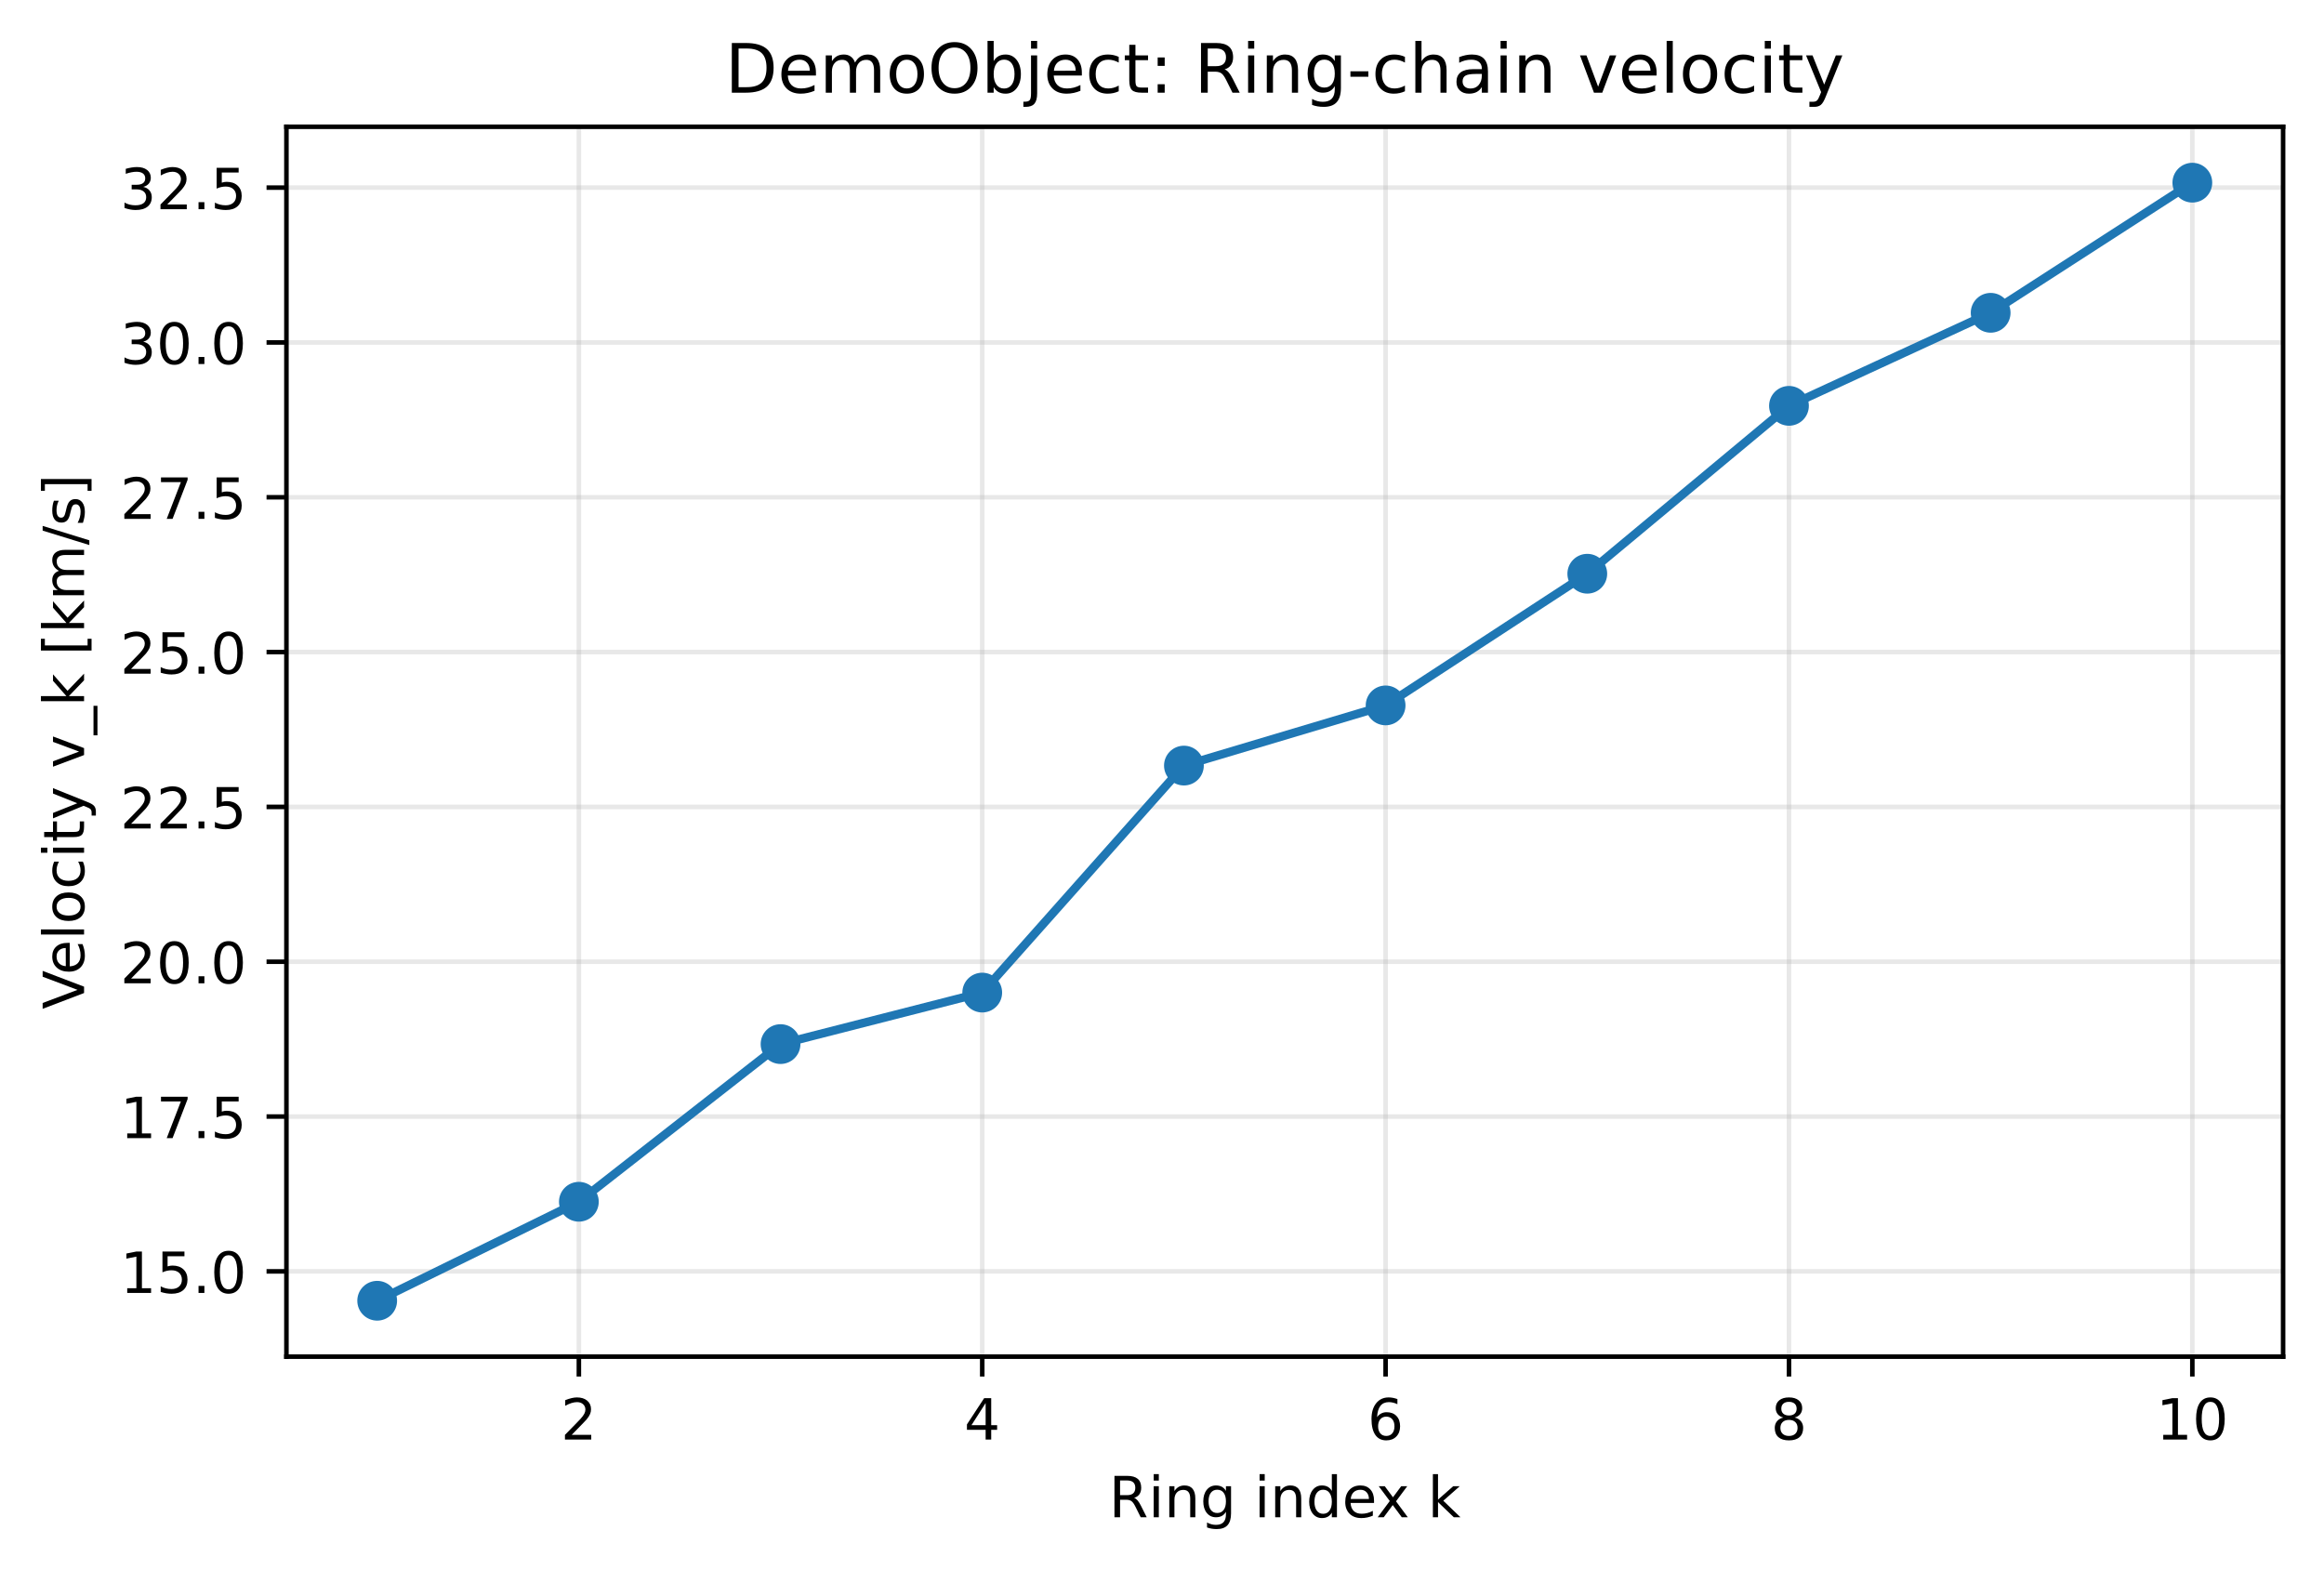
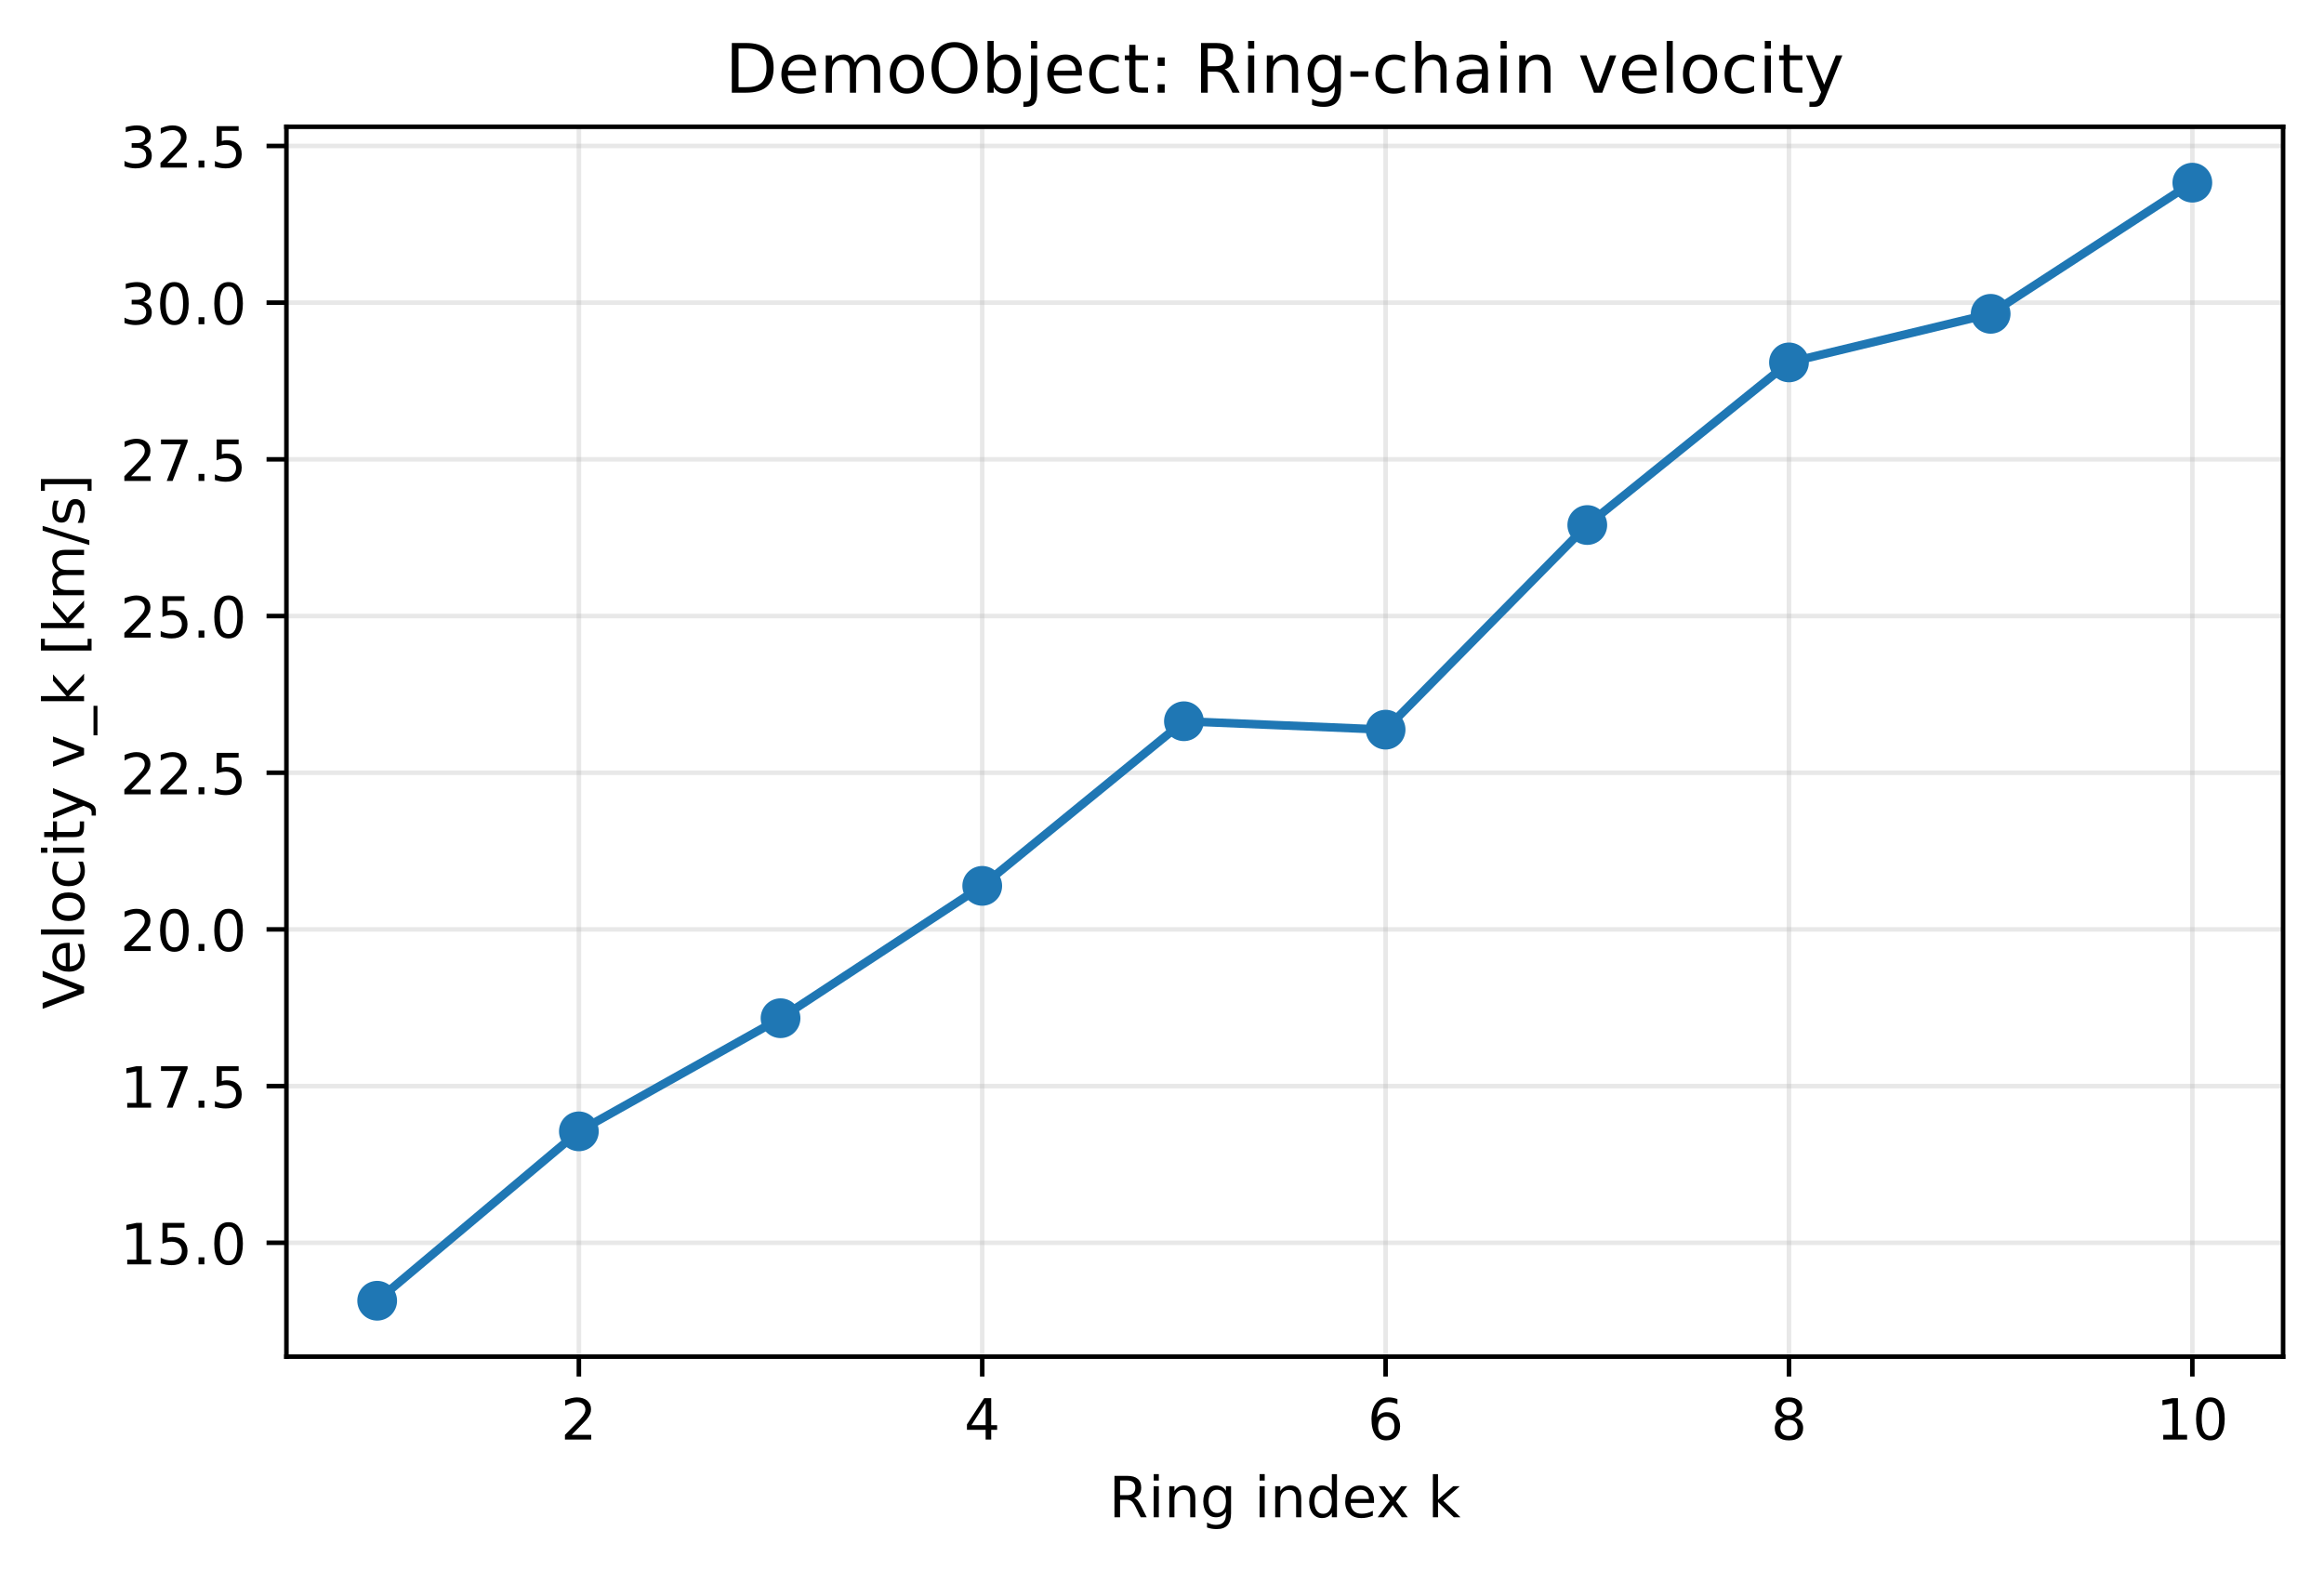
<svg xmlns="http://www.w3.org/2000/svg" xmlns:xlink="http://www.w3.org/1999/xlink" width="409.118pt" height="276.396pt" viewBox="0 0 409.118 276.396" version="1.1">
  <defs>
    <style type="text/css">*{stroke-linejoin: round; stroke-linecap: butt}</style>
  </defs>
  <g id="figure_1">
    <g id="patch_1">
      <path d="M 0 276.396  L 409.118 276.396  L 409.118 0  L 0 0  z " style="fill: #ffffff" />
    </g>
    <g id="axes_1">
      <g id="patch_2">
        <path d="M 50.422 238.84  L 401.918 238.84  L 401.918 22.318  L 50.422 22.318  z " style="fill: #ffffff" />
      </g>
      <g id="matplotlib.axis_1">
        <g id="xtick_1">
          <g id="line2d_1">
-             <path d="M 101.904 238.84  L 101.904 22.318  " clip-path="url(#pe9fa8ab961)" style="fill: none; stroke: #b0b0b0; stroke-opacity: 0.3; stroke-width: 0.8; stroke-linecap: square" />
+             <path d="M 101.904 238.84  L 101.904 22.318  " clip-path="url(#p1c0159be29)" style="fill: none; stroke: #b0b0b0; stroke-opacity: 0.3; stroke-width: 0.8; stroke-linecap: square" />
          </g>
          <g id="line2d_2">
            <defs>
-               <path id="m0c38a8b40f" d="M 0 0  L 0 3.5  " style="stroke: #000000; stroke-width: 0.8" />
+               <path id="m380fa344fe" d="M 0 0  L 0 3.5  " style="stroke: #000000; stroke-width: 0.8" />
            </defs>
            <g>
-               <use xlink:href="#m0c38a8b40f" x="101.904" y="238.84" style="stroke: #000000; stroke-width: 0.8" />
+               <use xlink:href="#m380fa344fe" x="101.904" y="238.84" style="stroke: #000000; stroke-width: 0.8" />
            </g>
          </g>
          <g id="text_1">
            <g transform="translate(98.72237 253.4381) scale(0.1 -0.1)">
              <defs>
                <path id="DejaVuSans-32" d="M 1228 531  L 3431 531  L 3431 0  L 469 0  L 469 531  Q 828 903 1448 1529  Q 2069 2156 2228 2338  Q 2531 2678 2651 2914  Q 2772 3150 2772 3378  Q 2772 3750 2511 3984  Q 2250 4219 1831 4219  Q 1534 4219 1204 4116  Q 875 4013 500 3803  L 500 4441  Q 881 4594 1212 4672  Q 1544 4750 1819 4750  Q 2544 4750 2975 4387  Q 3406 4025 3406 3419  Q 3406 3131 3298 2873  Q 3191 2616 2906 2266  Q 2828 2175 2409 1742  Q 1991 1309 1228 531  z " transform="scale(0.015625)" />
              </defs>
              <use xlink:href="#DejaVuSans-32" />
            </g>
          </g>
        </g>
        <g id="xtick_2">
          <g id="line2d_3">
-             <path d="M 172.913 238.84  L 172.913 22.318  " clip-path="url(#pe9fa8ab961)" style="fill: none; stroke: #b0b0b0; stroke-opacity: 0.3; stroke-width: 0.8; stroke-linecap: square" />
+             <path d="M 172.913 238.84  L 172.913 22.318  " clip-path="url(#p1c0159be29)" style="fill: none; stroke: #b0b0b0; stroke-opacity: 0.3; stroke-width: 0.8; stroke-linecap: square" />
          </g>
          <g id="line2d_4">
            <g>
-               <use xlink:href="#m0c38a8b40f" x="172.913" y="238.84" style="stroke: #000000; stroke-width: 0.8" />
+               <use xlink:href="#m380fa344fe" x="172.913" y="238.84" style="stroke: #000000; stroke-width: 0.8" />
            </g>
          </g>
          <g id="text_2">
            <g transform="translate(169.7317 253.4381) scale(0.1 -0.1)">
              <defs>
                <path id="DejaVuSans-34" d="M 2419 4116  L 825 1625  L 2419 1625  L 2419 4116  z M 2253 4666  L 3047 4666  L 3047 1625  L 3713 1625  L 3713 1100  L 3047 1100  L 3047 0  L 2419 0  L 2419 1100  L 313 1100  L 313 1709  L 2253 4666  z " transform="scale(0.015625)" />
              </defs>
              <use xlink:href="#DejaVuSans-34" />
            </g>
          </g>
        </g>
        <g id="xtick_3">
          <g id="line2d_5">
-             <path d="M 243.922 238.84  L 243.922 22.318  " clip-path="url(#pe9fa8ab961)" style="fill: none; stroke: #b0b0b0; stroke-opacity: 0.3; stroke-width: 0.8; stroke-linecap: square" />
+             <path d="M 243.922 238.84  L 243.922 22.318  " clip-path="url(#p1c0159be29)" style="fill: none; stroke: #b0b0b0; stroke-opacity: 0.3; stroke-width: 0.8; stroke-linecap: square" />
          </g>
          <g id="line2d_6">
            <g>
-               <use xlink:href="#m0c38a8b40f" x="243.922" y="238.84" style="stroke: #000000; stroke-width: 0.8" />
+               <use xlink:href="#m380fa344fe" x="243.922" y="238.84" style="stroke: #000000; stroke-width: 0.8" />
            </g>
          </g>
          <g id="text_3">
            <g transform="translate(240.741 253.4381) scale(0.1 -0.1)">
              <defs>
                <path id="DejaVuSans-36" d="M 2113 2584  Q 1688 2584 1439 2293  Q 1191 2003 1191 1497  Q 1191 994 1439 701  Q 1688 409 2113 409  Q 2538 409 2786 701  Q 3034 994 3034 1497  Q 3034 2003 2786 2293  Q 2538 2584 2113 2584  z M 3366 4563  L 3366 3988  Q 3128 4100 2886 4159  Q 2644 4219 2406 4219  Q 1781 4219 1451 3797  Q 1122 3375 1075 2522  Q 1259 2794 1537 2939  Q 1816 3084 2150 3084  Q 2853 3084 3261 2657  Q 3669 2231 3669 1497  Q 3669 778 3244 343  Q 2819 -91 2113 -91  Q 1303 -91 875 529  Q 447 1150 447 2328  Q 447 3434 972 4092  Q 1497 4750 2381 4750  Q 2619 4750 2861 4703  Q 3103 4656 3366 4563  z " transform="scale(0.015625)" />
              </defs>
              <use xlink:href="#DejaVuSans-36" />
            </g>
          </g>
        </g>
        <g id="xtick_4">
          <g id="line2d_7">
-             <path d="M 314.932 238.84  L 314.932 22.318  " clip-path="url(#pe9fa8ab961)" style="fill: none; stroke: #b0b0b0; stroke-opacity: 0.3; stroke-width: 0.8; stroke-linecap: square" />
+             <path d="M 314.932 238.84  L 314.932 22.318  " clip-path="url(#p1c0159be29)" style="fill: none; stroke: #b0b0b0; stroke-opacity: 0.3; stroke-width: 0.8; stroke-linecap: square" />
          </g>
          <g id="line2d_8">
            <g>
-               <use xlink:href="#m0c38a8b40f" x="314.932" y="238.84" style="stroke: #000000; stroke-width: 0.8" />
+               <use xlink:href="#m380fa344fe" x="314.932" y="238.84" style="stroke: #000000; stroke-width: 0.8" />
            </g>
          </g>
          <g id="text_4">
            <g transform="translate(311.7503 253.4381) scale(0.1 -0.1)">
              <defs>
                <path id="DejaVuSans-38" d="M 2034 2216  Q 1584 2216 1326 1975  Q 1069 1734 1069 1313  Q 1069 891 1326 650  Q 1584 409 2034 409  Q 2484 409 2743 651  Q 3003 894 3003 1313  Q 3003 1734 2745 1975  Q 2488 2216 2034 2216  z M 1403 2484  Q 997 2584 770 2862  Q 544 3141 544 3541  Q 544 4100 942 4425  Q 1341 4750 2034 4750  Q 2731 4750 3128 4425  Q 3525 4100 3525 3541  Q 3525 3141 3298 2862  Q 3072 2584 2669 2484  Q 3125 2378 3379 2068  Q 3634 1759 3634 1313  Q 3634 634 3220 271  Q 2806 -91 2034 -91  Q 1263 -91 848 271  Q 434 634 434 1313  Q 434 1759 690 2068  Q 947 2378 1403 2484  z M 1172 3481  Q 1172 3119 1398 2916  Q 1625 2713 2034 2713  Q 2441 2713 2670 2916  Q 2900 3119 2900 3481  Q 2900 3844 2670 4047  Q 2441 4250 2034 4250  Q 1625 4250 1398 4047  Q 1172 3844 1172 3481  z " transform="scale(0.015625)" />
              </defs>
              <use xlink:href="#DejaVuSans-38" />
            </g>
          </g>
        </g>
        <g id="xtick_5">
          <g id="line2d_9">
-             <path d="M 385.941 238.84  L 385.941 22.318  " clip-path="url(#pe9fa8ab961)" style="fill: none; stroke: #b0b0b0; stroke-opacity: 0.3; stroke-width: 0.8; stroke-linecap: square" />
+             <path d="M 385.941 238.84  L 385.941 22.318  " clip-path="url(#p1c0159be29)" style="fill: none; stroke: #b0b0b0; stroke-opacity: 0.3; stroke-width: 0.8; stroke-linecap: square" />
          </g>
          <g id="line2d_10">
            <g>
-               <use xlink:href="#m0c38a8b40f" x="385.941" y="238.84" style="stroke: #000000; stroke-width: 0.8" />
+               <use xlink:href="#m380fa344fe" x="385.941" y="238.84" style="stroke: #000000; stroke-width: 0.8" />
            </g>
          </g>
          <g id="text_5">
            <g transform="translate(379.5783 253.4381) scale(0.1 -0.1)">
              <defs>
                <path id="DejaVuSans-31" d="M 794 531  L 1825 531  L 1825 4091  L 703 3866  L 703 4441  L 1819 4666  L 2450 4666  L 2450 531  L 3481 531  L 3481 0  L 794 0  L 794 531  z " transform="scale(0.015625)" />
                <path id="DejaVuSans-30" d="M 2034 4250  Q 1547 4250 1301 3770  Q 1056 3291 1056 2328  Q 1056 1369 1301 889  Q 1547 409 2034 409  Q 2525 409 2770 889  Q 3016 1369 3016 2328  Q 3016 3291 2770 3770  Q 2525 4250 2034 4250  z M 2034 4750  Q 2819 4750 3233 4129  Q 3647 3509 3647 2328  Q 3647 1150 3233 529  Q 2819 -91 2034 -91  Q 1250 -91 836 529  Q 422 1150 422 2328  Q 422 3509 836 4129  Q 1250 4750 2034 4750  z " transform="scale(0.015625)" />
              </defs>
              <use xlink:href="#DejaVuSans-31" />
              <use xlink:href="#DejaVuSans-30" transform="translate(63.62305 0)" />
            </g>
          </g>
        </g>
        <g id="text_6">
          <g transform="translate(195.2098 267.1163) scale(0.1 -0.1)">
            <defs>
              <path id="DejaVuSans-52" d="M 2841 2188  Q 3044 2119 3236 1894  Q 3428 1669 3622 1275  L 4263 0  L 3584 0  L 2988 1197  Q 2756 1666 2539 1819  Q 2322 1972 1947 1972  L 1259 1972  L 1259 0  L 628 0  L 628 4666  L 2053 4666  Q 2853 4666 3247 4331  Q 3641 3997 3641 3322  Q 3641 2881 3436 2590  Q 3231 2300 2841 2188  z M 1259 4147  L 1259 2491  L 2053 2491  Q 2509 2491 2742 2702  Q 2975 2913 2975 3322  Q 2975 3731 2742 3939  Q 2509 4147 2053 4147  L 1259 4147  z " transform="scale(0.015625)" />
              <path id="DejaVuSans-69" d="M 603 3500  L 1178 3500  L 1178 0  L 603 0  L 603 3500  z M 603 4863  L 1178 4863  L 1178 4134  L 603 4134  L 603 4863  z " transform="scale(0.015625)" />
              <path id="DejaVuSans-6e" d="M 3513 2113  L 3513 0  L 2938 0  L 2938 2094  Q 2938 2591 2744 2837  Q 2550 3084 2163 3084  Q 1697 3084 1428 2787  Q 1159 2491 1159 1978  L 1159 0  L 581 0  L 581 3500  L 1159 3500  L 1159 2956  Q 1366 3272 1645 3428  Q 1925 3584 2291 3584  Q 2894 3584 3203 3211  Q 3513 2838 3513 2113  z " transform="scale(0.015625)" />
              <path id="DejaVuSans-67" d="M 2906 1791  Q 2906 2416 2648 2759  Q 2391 3103 1925 3103  Q 1463 3103 1205 2759  Q 947 2416 947 1791  Q 947 1169 1205 825  Q 1463 481 1925 481  Q 2391 481 2648 825  Q 2906 1169 2906 1791  z M 3481 434  Q 3481 -459 3084 -895  Q 2688 -1331 1869 -1331  Q 1566 -1331 1297 -1286  Q 1028 -1241 775 -1147  L 775 -588  Q 1028 -725 1275 -790  Q 1522 -856 1778 -856  Q 2344 -856 2625 -561  Q 2906 -266 2906 331  L 2906 616  Q 2728 306 2450 153  Q 2172 0 1784 0  Q 1141 0 747 490  Q 353 981 353 1791  Q 353 2603 747 3093  Q 1141 3584 1784 3584  Q 2172 3584 2450 3431  Q 2728 3278 2906 2969  L 2906 3500  L 3481 3500  L 3481 434  z " transform="scale(0.015625)" />
              <path id="DejaVuSans-20" transform="scale(0.015625)" />
              <path id="DejaVuSans-64" d="M 2906 2969  L 2906 4863  L 3481 4863  L 3481 0  L 2906 0  L 2906 525  Q 2725 213 2448 61  Q 2172 -91 1784 -91  Q 1150 -91 751 415  Q 353 922 353 1747  Q 353 2572 751 3078  Q 1150 3584 1784 3584  Q 2172 3584 2448 3432  Q 2725 3281 2906 2969  z M 947 1747  Q 947 1113 1208 752  Q 1469 391 1925 391  Q 2381 391 2643 752  Q 2906 1113 2906 1747  Q 2906 2381 2643 2742  Q 2381 3103 1925 3103  Q 1469 3103 1208 2742  Q 947 2381 947 1747  z " transform="scale(0.015625)" />
              <path id="DejaVuSans-65" d="M 3597 1894  L 3597 1613  L 953 1613  Q 991 1019 1311 708  Q 1631 397 2203 397  Q 2534 397 2845 478  Q 3156 559 3463 722  L 3463 178  Q 3153 47 2828 -22  Q 2503 -91 2169 -91  Q 1331 -91 842 396  Q 353 884 353 1716  Q 353 2575 817 3079  Q 1281 3584 2069 3584  Q 2775 3584 3186 3129  Q 3597 2675 3597 1894  z M 3022 2063  Q 3016 2534 2758 2815  Q 2500 3097 2075 3097  Q 1594 3097 1305 2825  Q 1016 2553 972 2059  L 3022 2063  z " transform="scale(0.015625)" />
              <path id="DejaVuSans-78" d="M 3513 3500  L 2247 1797  L 3578 0  L 2900 0  L 1881 1375  L 863 0  L 184 0  L 1544 1831  L 300 3500  L 978 3500  L 1906 2253  L 2834 3500  L 3513 3500  z " transform="scale(0.015625)" />
              <path id="DejaVuSans-6b" d="M 581 4863  L 1159 4863  L 1159 1991  L 2875 3500  L 3609 3500  L 1753 1863  L 3688 0  L 2938 0  L 1159 1709  L 1159 0  L 581 0  L 581 4863  z " transform="scale(0.015625)" />
            </defs>
            <use xlink:href="#DejaVuSans-52" />
            <use xlink:href="#DejaVuSans-69" transform="translate(69.48242 0)" />
            <use xlink:href="#DejaVuSans-6e" transform="translate(97.26562 0)" />
            <use xlink:href="#DejaVuSans-67" transform="translate(160.6445 0)" />
            <use xlink:href="#DejaVuSans-20" transform="translate(224.1211 0)" />
            <use xlink:href="#DejaVuSans-69" transform="translate(255.9082 0)" />
            <use xlink:href="#DejaVuSans-6e" transform="translate(283.6914 0)" />
            <use xlink:href="#DejaVuSans-64" transform="translate(347.0703 0)" />
            <use xlink:href="#DejaVuSans-65" transform="translate(410.5469 0)" />
            <use xlink:href="#DejaVuSans-78" transform="translate(470.3203 0)" />
            <use xlink:href="#DejaVuSans-20" transform="translate(529.5 0)" />
            <use xlink:href="#DejaVuSans-6b" transform="translate(561.2871 0)" />
          </g>
        </g>
      </g>
      <g id="matplotlib.axis_2">
        <g id="ytick_1">
          <g id="line2d_11">
-             <path d="M 50.422 223.824  L 401.918 223.824  " clip-path="url(#pe9fa8ab961)" style="fill: none; stroke: #b0b0b0; stroke-opacity: 0.3; stroke-width: 0.8; stroke-linecap: square" />
+             <path d="M 50.422 218.791  L 401.918 218.791  " clip-path="url(#p1c0159be29)" style="fill: none; stroke: #b0b0b0; stroke-opacity: 0.3; stroke-width: 0.8; stroke-linecap: square" />
          </g>
          <g id="line2d_12">
            <defs>
-               <path id="m32c513328d" d="M 0 0  L -3.5 0  " style="stroke: #000000; stroke-width: 0.8" />
+               <path id="m0fc7016f2f" d="M 0 0  L -3.5 0  " style="stroke: #000000; stroke-width: 0.8" />
            </defs>
            <g>
-               <use xlink:href="#m32c513328d" x="50.422" y="223.824" style="stroke: #000000; stroke-width: 0.8" />
+               <use xlink:href="#m0fc7016f2f" x="50.422" y="218.791" style="stroke: #000000; stroke-width: 0.8" />
            </g>
          </g>
          <g id="text_7">
-             <g transform="translate(21.15625 227.6234) scale(0.1 -0.1)">
+             <g transform="translate(21.15625 222.5904) scale(0.1 -0.1)">
              <defs>
                <path id="DejaVuSans-35" d="M 691 4666  L 3169 4666  L 3169 4134  L 1269 4134  L 1269 2991  Q 1406 3038 1543 3061  Q 1681 3084 1819 3084  Q 2600 3084 3056 2656  Q 3513 2228 3513 1497  Q 3513 744 3044 326  Q 2575 -91 1722 -91  Q 1428 -91 1123 -41  Q 819 9 494 109  L 494 744  Q 775 591 1075 516  Q 1375 441 1709 441  Q 2250 441 2565 725  Q 2881 1009 2881 1497  Q 2881 1984 2565 2268  Q 2250 2553 1709 2553  Q 1456 2553 1204 2497  Q 953 2441 691 2322  L 691 4666  z " transform="scale(0.015625)" />
                <path id="DejaVuSans-2e" d="M 684 794  L 1344 794  L 1344 0  L 684 0  L 684 794  z " transform="scale(0.015625)" />
              </defs>
              <use xlink:href="#DejaVuSans-31" />
              <use xlink:href="#DejaVuSans-35" transform="translate(63.62305 0)" />
              <use xlink:href="#DejaVuSans-2e" transform="translate(127.2461 0)" />
              <use xlink:href="#DejaVuSans-30" transform="translate(159.0332 0)" />
            </g>
          </g>
        </g>
        <g id="ytick_2">
          <g id="line2d_13">
-             <path d="M 50.422 196.568  L 401.918 196.568  " clip-path="url(#pe9fa8ab961)" style="fill: none; stroke: #b0b0b0; stroke-opacity: 0.3; stroke-width: 0.8; stroke-linecap: square" />
+             <path d="M 50.422 191.207  L 401.918 191.207  " clip-path="url(#p1c0159be29)" style="fill: none; stroke: #b0b0b0; stroke-opacity: 0.3; stroke-width: 0.8; stroke-linecap: square" />
          </g>
          <g id="line2d_14">
            <g>
-               <use xlink:href="#m32c513328d" x="50.422" y="196.568" style="stroke: #000000; stroke-width: 0.8" />
+               <use xlink:href="#m0fc7016f2f" x="50.422" y="191.207" style="stroke: #000000; stroke-width: 0.8" />
            </g>
          </g>
          <g id="text_8">
-             <g transform="translate(21.15625 200.3674) scale(0.1 -0.1)">
+             <g transform="translate(21.15625 195.006) scale(0.1 -0.1)">
              <defs>
                <path id="DejaVuSans-37" d="M 525 4666  L 3525 4666  L 3525 4397  L 1831 0  L 1172 0  L 2766 4134  L 525 4134  L 525 4666  z " transform="scale(0.015625)" />
              </defs>
              <use xlink:href="#DejaVuSans-31" />
              <use xlink:href="#DejaVuSans-37" transform="translate(63.62305 0)" />
              <use xlink:href="#DejaVuSans-2e" transform="translate(127.2461 0)" />
              <use xlink:href="#DejaVuSans-35" transform="translate(159.0332 0)" />
            </g>
          </g>
        </g>
        <g id="ytick_3">
          <g id="line2d_15">
-             <path d="M 50.422 169.312  L 401.918 169.312  " clip-path="url(#pe9fa8ab961)" style="fill: none; stroke: #b0b0b0; stroke-opacity: 0.3; stroke-width: 0.8; stroke-linecap: square" />
+             <path d="M 50.422 163.622  L 401.918 163.622  " clip-path="url(#p1c0159be29)" style="fill: none; stroke: #b0b0b0; stroke-opacity: 0.3; stroke-width: 0.8; stroke-linecap: square" />
          </g>
          <g id="line2d_16">
            <g>
-               <use xlink:href="#m32c513328d" x="50.422" y="169.312" style="stroke: #000000; stroke-width: 0.8" />
+               <use xlink:href="#m0fc7016f2f" x="50.422" y="163.622" style="stroke: #000000; stroke-width: 0.8" />
            </g>
          </g>
          <g id="text_9">
-             <g transform="translate(21.15625 173.1113) scale(0.1 -0.1)">
+             <g transform="translate(21.15625 167.4216) scale(0.1 -0.1)">
              <use xlink:href="#DejaVuSans-32" />
              <use xlink:href="#DejaVuSans-30" transform="translate(63.62305 0)" />
              <use xlink:href="#DejaVuSans-2e" transform="translate(127.2461 0)" />
              <use xlink:href="#DejaVuSans-30" transform="translate(159.0332 0)" />
            </g>
          </g>
        </g>
        <g id="ytick_4">
          <g id="line2d_17">
-             <path d="M 50.422 142.056  L 401.918 142.056  " clip-path="url(#pe9fa8ab961)" style="fill: none; stroke: #b0b0b0; stroke-opacity: 0.3; stroke-width: 0.8; stroke-linecap: square" />
+             <path d="M 50.422 136.038  L 401.918 136.038  " clip-path="url(#p1c0159be29)" style="fill: none; stroke: #b0b0b0; stroke-opacity: 0.3; stroke-width: 0.8; stroke-linecap: square" />
          </g>
          <g id="line2d_18">
            <g>
-               <use xlink:href="#m32c513328d" x="50.422" y="142.056" style="stroke: #000000; stroke-width: 0.8" />
+               <use xlink:href="#m0fc7016f2f" x="50.422" y="136.038" style="stroke: #000000; stroke-width: 0.8" />
            </g>
          </g>
          <g id="text_10">
-             <g transform="translate(21.15625 145.8553) scale(0.1 -0.1)">
+             <g transform="translate(21.15625 139.8372) scale(0.1 -0.1)">
              <use xlink:href="#DejaVuSans-32" />
              <use xlink:href="#DejaVuSans-32" transform="translate(63.62305 0)" />
              <use xlink:href="#DejaVuSans-2e" transform="translate(127.2461 0)" />
              <use xlink:href="#DejaVuSans-35" transform="translate(159.0332 0)" />
            </g>
          </g>
        </g>
        <g id="ytick_5">
          <g id="line2d_19">
-             <path d="M 50.422 114.8  L 401.918 114.8  " clip-path="url(#pe9fa8ab961)" style="fill: none; stroke: #b0b0b0; stroke-opacity: 0.3; stroke-width: 0.8; stroke-linecap: square" />
+             <path d="M 50.422 108.454  L 401.918 108.454  " clip-path="url(#p1c0159be29)" style="fill: none; stroke: #b0b0b0; stroke-opacity: 0.3; stroke-width: 0.8; stroke-linecap: square" />
          </g>
          <g id="line2d_20">
            <g>
-               <use xlink:href="#m32c513328d" x="50.422" y="114.8" style="stroke: #000000; stroke-width: 0.8" />
+               <use xlink:href="#m0fc7016f2f" x="50.422" y="108.454" style="stroke: #000000; stroke-width: 0.8" />
            </g>
          </g>
          <g id="text_11">
-             <g transform="translate(21.15625 118.5993) scale(0.1 -0.1)">
+             <g transform="translate(21.15625 112.2528) scale(0.1 -0.1)">
              <use xlink:href="#DejaVuSans-32" />
              <use xlink:href="#DejaVuSans-35" transform="translate(63.62305 0)" />
              <use xlink:href="#DejaVuSans-2e" transform="translate(127.2461 0)" />
              <use xlink:href="#DejaVuSans-30" transform="translate(159.0332 0)" />
            </g>
          </g>
        </g>
        <g id="ytick_6">
          <g id="line2d_21">
-             <path d="M 50.422 87.544  L 401.918 87.544  " clip-path="url(#pe9fa8ab961)" style="fill: none; stroke: #b0b0b0; stroke-opacity: 0.3; stroke-width: 0.8; stroke-linecap: square" />
+             <path d="M 50.422 80.869  L 401.918 80.869  " clip-path="url(#p1c0159be29)" style="fill: none; stroke: #b0b0b0; stroke-opacity: 0.3; stroke-width: 0.8; stroke-linecap: square" />
          </g>
          <g id="line2d_22">
            <g>
-               <use xlink:href="#m32c513328d" x="50.422" y="87.544" style="stroke: #000000; stroke-width: 0.8" />
+               <use xlink:href="#m0fc7016f2f" x="50.422" y="80.869" style="stroke: #000000; stroke-width: 0.8" />
            </g>
          </g>
          <g id="text_12">
-             <g transform="translate(21.15625 91.34323) scale(0.1 -0.1)">
+             <g transform="translate(21.15625 84.66845) scale(0.1 -0.1)">
              <use xlink:href="#DejaVuSans-32" />
              <use xlink:href="#DejaVuSans-37" transform="translate(63.62305 0)" />
              <use xlink:href="#DejaVuSans-2e" transform="translate(127.2461 0)" />
              <use xlink:href="#DejaVuSans-35" transform="translate(159.0332 0)" />
            </g>
          </g>
        </g>
        <g id="ytick_7">
          <g id="line2d_23">
-             <path d="M 50.422 60.288  L 401.918 60.288  " clip-path="url(#pe9fa8ab961)" style="fill: none; stroke: #b0b0b0; stroke-opacity: 0.3; stroke-width: 0.8; stroke-linecap: square" />
+             <path d="M 50.422 53.285  L 401.918 53.285  " clip-path="url(#p1c0159be29)" style="fill: none; stroke: #b0b0b0; stroke-opacity: 0.3; stroke-width: 0.8; stroke-linecap: square" />
          </g>
          <g id="line2d_24">
            <g>
-               <use xlink:href="#m32c513328d" x="50.422" y="60.288" style="stroke: #000000; stroke-width: 0.8" />
+               <use xlink:href="#m0fc7016f2f" x="50.422" y="53.285" style="stroke: #000000; stroke-width: 0.8" />
            </g>
          </g>
          <g id="text_13">
-             <g transform="translate(21.15625 64.08719) scale(0.1 -0.1)">
+             <g transform="translate(21.15625 57.08405) scale(0.1 -0.1)">
              <defs>
                <path id="DejaVuSans-33" d="M 2597 2516  Q 3050 2419 3304 2112  Q 3559 1806 3559 1356  Q 3559 666 3084 287  Q 2609 -91 1734 -91  Q 1441 -91 1130 -33  Q 819 25 488 141  L 488 750  Q 750 597 1062 519  Q 1375 441 1716 441  Q 2309 441 2620 675  Q 2931 909 2931 1356  Q 2931 1769 2642 2001  Q 2353 2234 1838 2234  L 1294 2234  L 1294 2753  L 1863 2753  Q 2328 2753 2575 2939  Q 2822 3125 2822 3475  Q 2822 3834 2567 4026  Q 2313 4219 1838 4219  Q 1578 4219 1281 4162  Q 984 4106 628 3988  L 628 4550  Q 988 4650 1302 4700  Q 1616 4750 1894 4750  Q 2613 4750 3031 4423  Q 3450 4097 3450 3541  Q 3450 3153 3228 2886  Q 3006 2619 2597 2516  z " transform="scale(0.015625)" />
              </defs>
              <use xlink:href="#DejaVuSans-33" />
              <use xlink:href="#DejaVuSans-30" transform="translate(63.62305 0)" />
              <use xlink:href="#DejaVuSans-2e" transform="translate(127.2461 0)" />
              <use xlink:href="#DejaVuSans-30" transform="translate(159.0332 0)" />
            </g>
          </g>
        </g>
        <g id="ytick_8">
          <g id="line2d_25">
-             <path d="M 50.422 33.032  L 401.918 33.032  " clip-path="url(#pe9fa8ab961)" style="fill: none; stroke: #b0b0b0; stroke-opacity: 0.3; stroke-width: 0.8; stroke-linecap: square" />
+             <path d="M 50.422 25.7  L 401.918 25.7  " clip-path="url(#p1c0159be29)" style="fill: none; stroke: #b0b0b0; stroke-opacity: 0.3; stroke-width: 0.8; stroke-linecap: square" />
          </g>
          <g id="line2d_26">
            <g>
-               <use xlink:href="#m32c513328d" x="50.422" y="33.032" style="stroke: #000000; stroke-width: 0.8" />
+               <use xlink:href="#m0fc7016f2f" x="50.422" y="25.7" style="stroke: #000000; stroke-width: 0.8" />
            </g>
          </g>
          <g id="text_14">
-             <g transform="translate(21.15625 36.83115) scale(0.1 -0.1)">
+             <g transform="translate(21.15625 29.49965) scale(0.1 -0.1)">
              <use xlink:href="#DejaVuSans-33" />
              <use xlink:href="#DejaVuSans-32" transform="translate(63.62305 0)" />
              <use xlink:href="#DejaVuSans-2e" transform="translate(127.2461 0)" />
              <use xlink:href="#DejaVuSans-35" transform="translate(159.0332 0)" />
            </g>
          </g>
        </g>
        <g id="text_15">
          <g transform="translate(14.79844 177.6836) rotate(-90) scale(0.1 -0.1)">
            <defs>
              <path id="DejaVuSans-56" d="M 1831 0  L 50 4666  L 709 4666  L 2188 738  L 3669 4666  L 4325 4666  L 2547 0  L 1831 0  z " transform="scale(0.015625)" />
              <path id="DejaVuSans-6c" d="M 603 4863  L 1178 4863  L 1178 0  L 603 0  L 603 4863  z " transform="scale(0.015625)" />
              <path id="DejaVuSans-6f" d="M 1959 3097  Q 1497 3097 1228 2736  Q 959 2375 959 1747  Q 959 1119 1226 758  Q 1494 397 1959 397  Q 2419 397 2687 759  Q 2956 1122 2956 1747  Q 2956 2369 2687 2733  Q 2419 3097 1959 3097  z M 1959 3584  Q 2709 3584 3137 3096  Q 3566 2609 3566 1747  Q 3566 888 3137 398  Q 2709 -91 1959 -91  Q 1206 -91 779 398  Q 353 888 353 1747  Q 353 2609 779 3096  Q 1206 3584 1959 3584  z " transform="scale(0.015625)" />
              <path id="DejaVuSans-63" d="M 3122 3366  L 3122 2828  Q 2878 2963 2633 3030  Q 2388 3097 2138 3097  Q 1578 3097 1268 2742  Q 959 2388 959 1747  Q 959 1106 1268 751  Q 1578 397 2138 397  Q 2388 397 2633 464  Q 2878 531 3122 666  L 3122 134  Q 2881 22 2623 -34  Q 2366 -91 2075 -91  Q 1284 -91 818 406  Q 353 903 353 1747  Q 353 2603 823 3093  Q 1294 3584 2113 3584  Q 2378 3584 2631 3529  Q 2884 3475 3122 3366  z " transform="scale(0.015625)" />
              <path id="DejaVuSans-74" d="M 1172 4494  L 1172 3500  L 2356 3500  L 2356 3053  L 1172 3053  L 1172 1153  Q 1172 725 1289 603  Q 1406 481 1766 481  L 2356 481  L 2356 0  L 1766 0  Q 1100 0 847 248  Q 594 497 594 1153  L 594 3053  L 172 3053  L 172 3500  L 594 3500  L 594 4494  L 1172 4494  z " transform="scale(0.015625)" />
              <path id="DejaVuSans-79" d="M 2059 -325  Q 1816 -950 1584 -1140  Q 1353 -1331 966 -1331  L 506 -1331  L 506 -850  L 844 -850  Q 1081 -850 1212 -737  Q 1344 -625 1503 -206  L 1606 56  L 191 3500  L 800 3500  L 1894 763  L 2988 3500  L 3597 3500  L 2059 -325  z " transform="scale(0.015625)" />
              <path id="DejaVuSans-76" d="M 191 3500  L 800 3500  L 1894 563  L 2988 3500  L 3597 3500  L 2284 0  L 1503 0  L 191 3500  z " transform="scale(0.015625)" />
              <path id="DejaVuSans-5f" d="M 3263 -1063  L 3263 -1509  L -63 -1509  L -63 -1063  L 3263 -1063  z " transform="scale(0.015625)" />
              <path id="DejaVuSans-5b" d="M 550 4863  L 1875 4863  L 1875 4416  L 1125 4416  L 1125 -397  L 1875 -397  L 1875 -844  L 550 -844  L 550 4863  z " transform="scale(0.015625)" />
              <path id="DejaVuSans-6d" d="M 3328 2828  Q 3544 3216 3844 3400  Q 4144 3584 4550 3584  Q 5097 3584 5394 3201  Q 5691 2819 5691 2113  L 5691 0  L 5113 0  L 5113 2094  Q 5113 2597 4934 2840  Q 4756 3084 4391 3084  Q 3944 3084 3684 2787  Q 3425 2491 3425 1978  L 3425 0  L 2847 0  L 2847 2094  Q 2847 2600 2669 2842  Q 2491 3084 2119 3084  Q 1678 3084 1418 2786  Q 1159 2488 1159 1978  L 1159 0  L 581 0  L 581 3500  L 1159 3500  L 1159 2956  Q 1356 3278 1631 3431  Q 1906 3584 2284 3584  Q 2666 3584 2933 3390  Q 3200 3197 3328 2828  z " transform="scale(0.015625)" />
              <path id="DejaVuSans-2f" d="M 1625 4666  L 2156 4666  L 531 -594  L 0 -594  L 1625 4666  z " transform="scale(0.015625)" />
              <path id="DejaVuSans-73" d="M 2834 3397  L 2834 2853  Q 2591 2978 2328 3040  Q 2066 3103 1784 3103  Q 1356 3103 1142 2972  Q 928 2841 928 2578  Q 928 2378 1081 2264  Q 1234 2150 1697 2047  L 1894 2003  Q 2506 1872 2764 1633  Q 3022 1394 3022 966  Q 3022 478 2636 193  Q 2250 -91 1575 -91  Q 1294 -91 989 -36  Q 684 19 347 128  L 347 722  Q 666 556 975 473  Q 1284 391 1588 391  Q 1994 391 2212 530  Q 2431 669 2431 922  Q 2431 1156 2273 1281  Q 2116 1406 1581 1522  L 1381 1569  Q 847 1681 609 1914  Q 372 2147 372 2553  Q 372 3047 722 3315  Q 1072 3584 1716 3584  Q 2034 3584 2315 3537  Q 2597 3491 2834 3397  z " transform="scale(0.015625)" />
              <path id="DejaVuSans-5d" d="M 1947 4863  L 1947 -844  L 622 -844  L 622 -397  L 1369 -397  L 1369 4416  L 622 4416  L 622 4863  L 1947 4863  z " transform="scale(0.015625)" />
            </defs>
            <use xlink:href="#DejaVuSans-56" />
            <use xlink:href="#DejaVuSans-65" transform="translate(60.6582 0)" />
            <use xlink:href="#DejaVuSans-6c" transform="translate(122.1816 0)" />
            <use xlink:href="#DejaVuSans-6f" transform="translate(149.9648 0)" />
            <use xlink:href="#DejaVuSans-63" transform="translate(211.1465 0)" />
            <use xlink:href="#DejaVuSans-69" transform="translate(266.127 0)" />
            <use xlink:href="#DejaVuSans-74" transform="translate(293.9102 0)" />
            <use xlink:href="#DejaVuSans-79" transform="translate(333.1191 0)" />
            <use xlink:href="#DejaVuSans-20" transform="translate(392.2988 0)" />
            <use xlink:href="#DejaVuSans-76" transform="translate(424.0859 0)" />
            <use xlink:href="#DejaVuSans-5f" transform="translate(483.2656 0)" />
            <use xlink:href="#DejaVuSans-6b" transform="translate(533.2656 0)" />
            <use xlink:href="#DejaVuSans-20" transform="translate(591.1758 0)" />
            <use xlink:href="#DejaVuSans-5b" transform="translate(622.9629 0)" />
            <use xlink:href="#DejaVuSans-6b" transform="translate(661.9766 0)" />
            <use xlink:href="#DejaVuSans-6d" transform="translate(719.8867 0)" />
            <use xlink:href="#DejaVuSans-2f" transform="translate(817.2988 0)" />
            <use xlink:href="#DejaVuSans-73" transform="translate(850.9902 0)" />
            <use xlink:href="#DejaVuSans-5d" transform="translate(903.0898 0)" />
          </g>
        </g>
      </g>
      <g id="line2d_27">
-         <path d="M 66.399 228.998  L 101.904 211.571  L 137.408 183.814  L 172.913 174.745  L 208.418 134.782  L 243.922 124.188  L 279.427 101.006  L 314.932 71.449  L 350.436 55.068  L 385.941 32.16  " clip-path="url(#pe9fa8ab961)" style="fill: none; stroke: #1f77b4; stroke-width: 1.5; stroke-linecap: square" />
+         <path d="M 66.399 228.998  L 101.904 199.177  L 137.408 179.259  L 172.913 155.957  L 208.418 126.977  L 243.922 128.458  L 279.427 92.431  L 314.932 63.803  L 350.436 55.249  L 385.941 32.16  " clip-path="url(#p1c0159be29)" style="fill: none; stroke: #1f77b4; stroke-width: 1.5; stroke-linecap: square" />
        <defs>
-           <path id="mf6ce83a0d9" d="M 0 3  C 0.796 3 1.559 2.684 2.121 2.121  C 2.684 1.559 3 0.796 3 0  C 3 -0.796 2.684 -1.559 2.121 -2.121  C 1.559 -2.684 0.796 -3 0 -3  C -0.796 -3 -1.559 -2.684 -2.121 -2.121  C -2.684 -1.559 -3 -0.796 -3 0  C -3 0.796 -2.684 1.559 -2.121 2.121  C -1.559 2.684 -0.796 3 0 3  z " style="stroke: #1f77b4" />
+           <path id="ma19432338c" d="M 0 3  C 0.796 3 1.559 2.684 2.121 2.121  C 2.684 1.559 3 0.796 3 0  C 3 -0.796 2.684 -1.559 2.121 -2.121  C 1.559 -2.684 0.796 -3 0 -3  C -0.796 -3 -1.559 -2.684 -2.121 -2.121  C -2.684 -1.559 -3 -0.796 -3 0  C -3 0.796 -2.684 1.559 -2.121 2.121  C -1.559 2.684 -0.796 3 0 3  z " style="stroke: #1f77b4" />
        </defs>
-         <g clip-path="url(#pe9fa8ab961)">
-           <use xlink:href="#mf6ce83a0d9" x="66.399" y="228.998" style="fill: #1f77b4; stroke: #1f77b4" />
-           <use xlink:href="#mf6ce83a0d9" x="101.904" y="211.571" style="fill: #1f77b4; stroke: #1f77b4" />
-           <use xlink:href="#mf6ce83a0d9" x="137.408" y="183.814" style="fill: #1f77b4; stroke: #1f77b4" />
-           <use xlink:href="#mf6ce83a0d9" x="172.913" y="174.745" style="fill: #1f77b4; stroke: #1f77b4" />
-           <use xlink:href="#mf6ce83a0d9" x="208.418" y="134.782" style="fill: #1f77b4; stroke: #1f77b4" />
-           <use xlink:href="#mf6ce83a0d9" x="243.922" y="124.188" style="fill: #1f77b4; stroke: #1f77b4" />
-           <use xlink:href="#mf6ce83a0d9" x="279.427" y="101.006" style="fill: #1f77b4; stroke: #1f77b4" />
-           <use xlink:href="#mf6ce83a0d9" x="314.932" y="71.449" style="fill: #1f77b4; stroke: #1f77b4" />
-           <use xlink:href="#mf6ce83a0d9" x="350.436" y="55.068" style="fill: #1f77b4; stroke: #1f77b4" />
-           <use xlink:href="#mf6ce83a0d9" x="385.941" y="32.16" style="fill: #1f77b4; stroke: #1f77b4" />
+         <g clip-path="url(#p1c0159be29)">
+           <use xlink:href="#ma19432338c" x="66.399" y="228.998" style="fill: #1f77b4; stroke: #1f77b4" />
+           <use xlink:href="#ma19432338c" x="101.904" y="199.177" style="fill: #1f77b4; stroke: #1f77b4" />
+           <use xlink:href="#ma19432338c" x="137.408" y="179.259" style="fill: #1f77b4; stroke: #1f77b4" />
+           <use xlink:href="#ma19432338c" x="172.913" y="155.957" style="fill: #1f77b4; stroke: #1f77b4" />
+           <use xlink:href="#ma19432338c" x="208.418" y="126.977" style="fill: #1f77b4; stroke: #1f77b4" />
+           <use xlink:href="#ma19432338c" x="243.922" y="128.458" style="fill: #1f77b4; stroke: #1f77b4" />
+           <use xlink:href="#ma19432338c" x="279.427" y="92.431" style="fill: #1f77b4; stroke: #1f77b4" />
+           <use xlink:href="#ma19432338c" x="314.932" y="63.803" style="fill: #1f77b4; stroke: #1f77b4" />
+           <use xlink:href="#ma19432338c" x="350.436" y="55.249" style="fill: #1f77b4; stroke: #1f77b4" />
+           <use xlink:href="#ma19432338c" x="385.941" y="32.16" style="fill: #1f77b4; stroke: #1f77b4" />
        </g>
      </g>
      <g id="patch_3">
        <path d="M 50.422 238.84  L 50.422 22.318  " style="fill: none; stroke: #000000; stroke-width: 0.8; stroke-linejoin: miter; stroke-linecap: square" />
      </g>
      <g id="patch_4">
        <path d="M 401.918 238.84  L 401.918 22.318  " style="fill: none; stroke: #000000; stroke-width: 0.8; stroke-linejoin: miter; stroke-linecap: square" />
      </g>
      <g id="patch_5">
        <path d="M 50.422 238.84  L 401.918 238.84  " style="fill: none; stroke: #000000; stroke-width: 0.8; stroke-linejoin: miter; stroke-linecap: square" />
      </g>
      <g id="patch_6">
        <path d="M 50.422 22.318  L 401.918 22.318  " style="fill: none; stroke: #000000; stroke-width: 0.8; stroke-linejoin: miter; stroke-linecap: square" />
      </g>
      <g id="text_16">
        <g transform="translate(127.6546 16.31812) scale(0.12 -0.12)">
          <defs>
            <path id="DejaVuSans-44" d="M 1259 4147  L 1259 519  L 2022 519  Q 2988 519 3436 956  Q 3884 1394 3884 2338  Q 3884 3275 3436 3711  Q 2988 4147 2022 4147  L 1259 4147  z M 628 4666  L 1925 4666  Q 3281 4666 3915 4102  Q 4550 3538 4550 2338  Q 4550 1131 3912 565  Q 3275 0 1925 0  L 628 0  L 628 4666  z " transform="scale(0.015625)" />
            <path id="DejaVuSans-4f" d="M 2522 4238  Q 1834 4238 1429 3725  Q 1025 3213 1025 2328  Q 1025 1447 1429 934  Q 1834 422 2522 422  Q 3209 422 3611 934  Q 4013 1447 4013 2328  Q 4013 3213 3611 3725  Q 3209 4238 2522 4238  z M 2522 4750  Q 3503 4750 4090 4092  Q 4678 3434 4678 2328  Q 4678 1225 4090 567  Q 3503 -91 2522 -91  Q 1538 -91 948 565  Q 359 1222 359 2328  Q 359 3434 948 4092  Q 1538 4750 2522 4750  z " transform="scale(0.015625)" />
            <path id="DejaVuSans-62" d="M 3116 1747  Q 3116 2381 2855 2742  Q 2594 3103 2138 3103  Q 1681 3103 1420 2742  Q 1159 2381 1159 1747  Q 1159 1113 1420 752  Q 1681 391 2138 391  Q 2594 391 2855 752  Q 3116 1113 3116 1747  z M 1159 2969  Q 1341 3281 1617 3432  Q 1894 3584 2278 3584  Q 2916 3584 3314 3078  Q 3713 2572 3713 1747  Q 3713 922 3314 415  Q 2916 -91 2278 -91  Q 1894 -91 1617 61  Q 1341 213 1159 525  L 1159 0  L 581 0  L 581 4863  L 1159 4863  L 1159 2969  z " transform="scale(0.015625)" />
            <path id="DejaVuSans-6a" d="M 603 3500  L 1178 3500  L 1178 -63  Q 1178 -731 923 -1031  Q 669 -1331 103 -1331  L -116 -1331  L -116 -844  L 38 -844  Q 366 -844 484 -692  Q 603 -541 603 -63  L 603 3500  z M 603 4863  L 1178 4863  L 1178 4134  L 603 4134  L 603 4863  z " transform="scale(0.015625)" />
            <path id="DejaVuSans-3a" d="M 750 794  L 1409 794  L 1409 0  L 750 0  L 750 794  z M 750 3309  L 1409 3309  L 1409 2516  L 750 2516  L 750 3309  z " transform="scale(0.015625)" />
            <path id="DejaVuSans-2d" d="M 313 2009  L 1997 2009  L 1997 1497  L 313 1497  L 313 2009  z " transform="scale(0.015625)" />
            <path id="DejaVuSans-68" d="M 3513 2113  L 3513 0  L 2938 0  L 2938 2094  Q 2938 2591 2744 2837  Q 2550 3084 2163 3084  Q 1697 3084 1428 2787  Q 1159 2491 1159 1978  L 1159 0  L 581 0  L 581 4863  L 1159 4863  L 1159 2956  Q 1366 3272 1645 3428  Q 1925 3584 2291 3584  Q 2894 3584 3203 3211  Q 3513 2838 3513 2113  z " transform="scale(0.015625)" />
            <path id="DejaVuSans-61" d="M 2194 1759  Q 1497 1759 1228 1600  Q 959 1441 959 1056  Q 959 750 1161 570  Q 1363 391 1709 391  Q 2188 391 2477 730  Q 2766 1069 2766 1631  L 2766 1759  L 2194 1759  z M 3341 1997  L 3341 0  L 2766 0  L 2766 531  Q 2569 213 2275 61  Q 1981 -91 1556 -91  Q 1019 -91 701 211  Q 384 513 384 1019  Q 384 1609 779 1909  Q 1175 2209 1959 2209  L 2766 2209  L 2766 2266  Q 2766 2663 2505 2880  Q 2244 3097 1772 3097  Q 1472 3097 1187 3025  Q 903 2953 641 2809  L 641 3341  Q 956 3463 1253 3523  Q 1550 3584 1831 3584  Q 2591 3584 2966 3190  Q 3341 2797 3341 1997  z " transform="scale(0.015625)" />
          </defs>
          <use xlink:href="#DejaVuSans-44" />
          <use xlink:href="#DejaVuSans-65" transform="translate(77.00195 0)" />
          <use xlink:href="#DejaVuSans-6d" transform="translate(138.5254 0)" />
          <use xlink:href="#DejaVuSans-6f" transform="translate(235.9375 0)" />
          <use xlink:href="#DejaVuSans-4f" transform="translate(297.1191 0)" />
          <use xlink:href="#DejaVuSans-62" transform="translate(375.8301 0)" />
          <use xlink:href="#DejaVuSans-6a" transform="translate(439.3066 0)" />
          <use xlink:href="#DejaVuSans-65" transform="translate(467.0898 0)" />
          <use xlink:href="#DejaVuSans-63" transform="translate(528.6133 0)" />
          <use xlink:href="#DejaVuSans-74" transform="translate(583.5938 0)" />
          <use xlink:href="#DejaVuSans-3a" transform="translate(622.8027 0)" />
          <use xlink:href="#DejaVuSans-20" transform="translate(656.4941 0)" />
          <use xlink:href="#DejaVuSans-52" transform="translate(688.2812 0)" />
          <use xlink:href="#DejaVuSans-69" transform="translate(757.7637 0)" />
          <use xlink:href="#DejaVuSans-6e" transform="translate(785.5469 0)" />
          <use xlink:href="#DejaVuSans-67" transform="translate(848.9258 0)" />
          <use xlink:href="#DejaVuSans-2d" transform="translate(912.4023 0)" />
          <use xlink:href="#DejaVuSans-63" transform="translate(948.4863 0)" />
          <use xlink:href="#DejaVuSans-68" transform="translate(1003.467 0)" />
          <use xlink:href="#DejaVuSans-61" transform="translate(1066.846 0)" />
          <use xlink:href="#DejaVuSans-69" transform="translate(1128.125 0)" />
          <use xlink:href="#DejaVuSans-6e" transform="translate(1155.908 0)" />
          <use xlink:href="#DejaVuSans-20" transform="translate(1219.287 0)" />
          <use xlink:href="#DejaVuSans-76" transform="translate(1251.074 0)" />
          <use xlink:href="#DejaVuSans-65" transform="translate(1310.254 0)" />
          <use xlink:href="#DejaVuSans-6c" transform="translate(1371.777 0)" />
          <use xlink:href="#DejaVuSans-6f" transform="translate(1399.561 0)" />
          <use xlink:href="#DejaVuSans-63" transform="translate(1460.742 0)" />
          <use xlink:href="#DejaVuSans-69" transform="translate(1515.723 0)" />
          <use xlink:href="#DejaVuSans-74" transform="translate(1543.506 0)" />
          <use xlink:href="#DejaVuSans-79" transform="translate(1582.715 0)" />
        </g>
      </g>
    </g>
  </g>
  <defs>
-     <clipPath id="pe9fa8ab961">
+     <clipPath id="p1c0159be29">
      <rect x="50.422" y="22.318" width="351.496" height="216.522" />
    </clipPath>
  </defs>
</svg>
